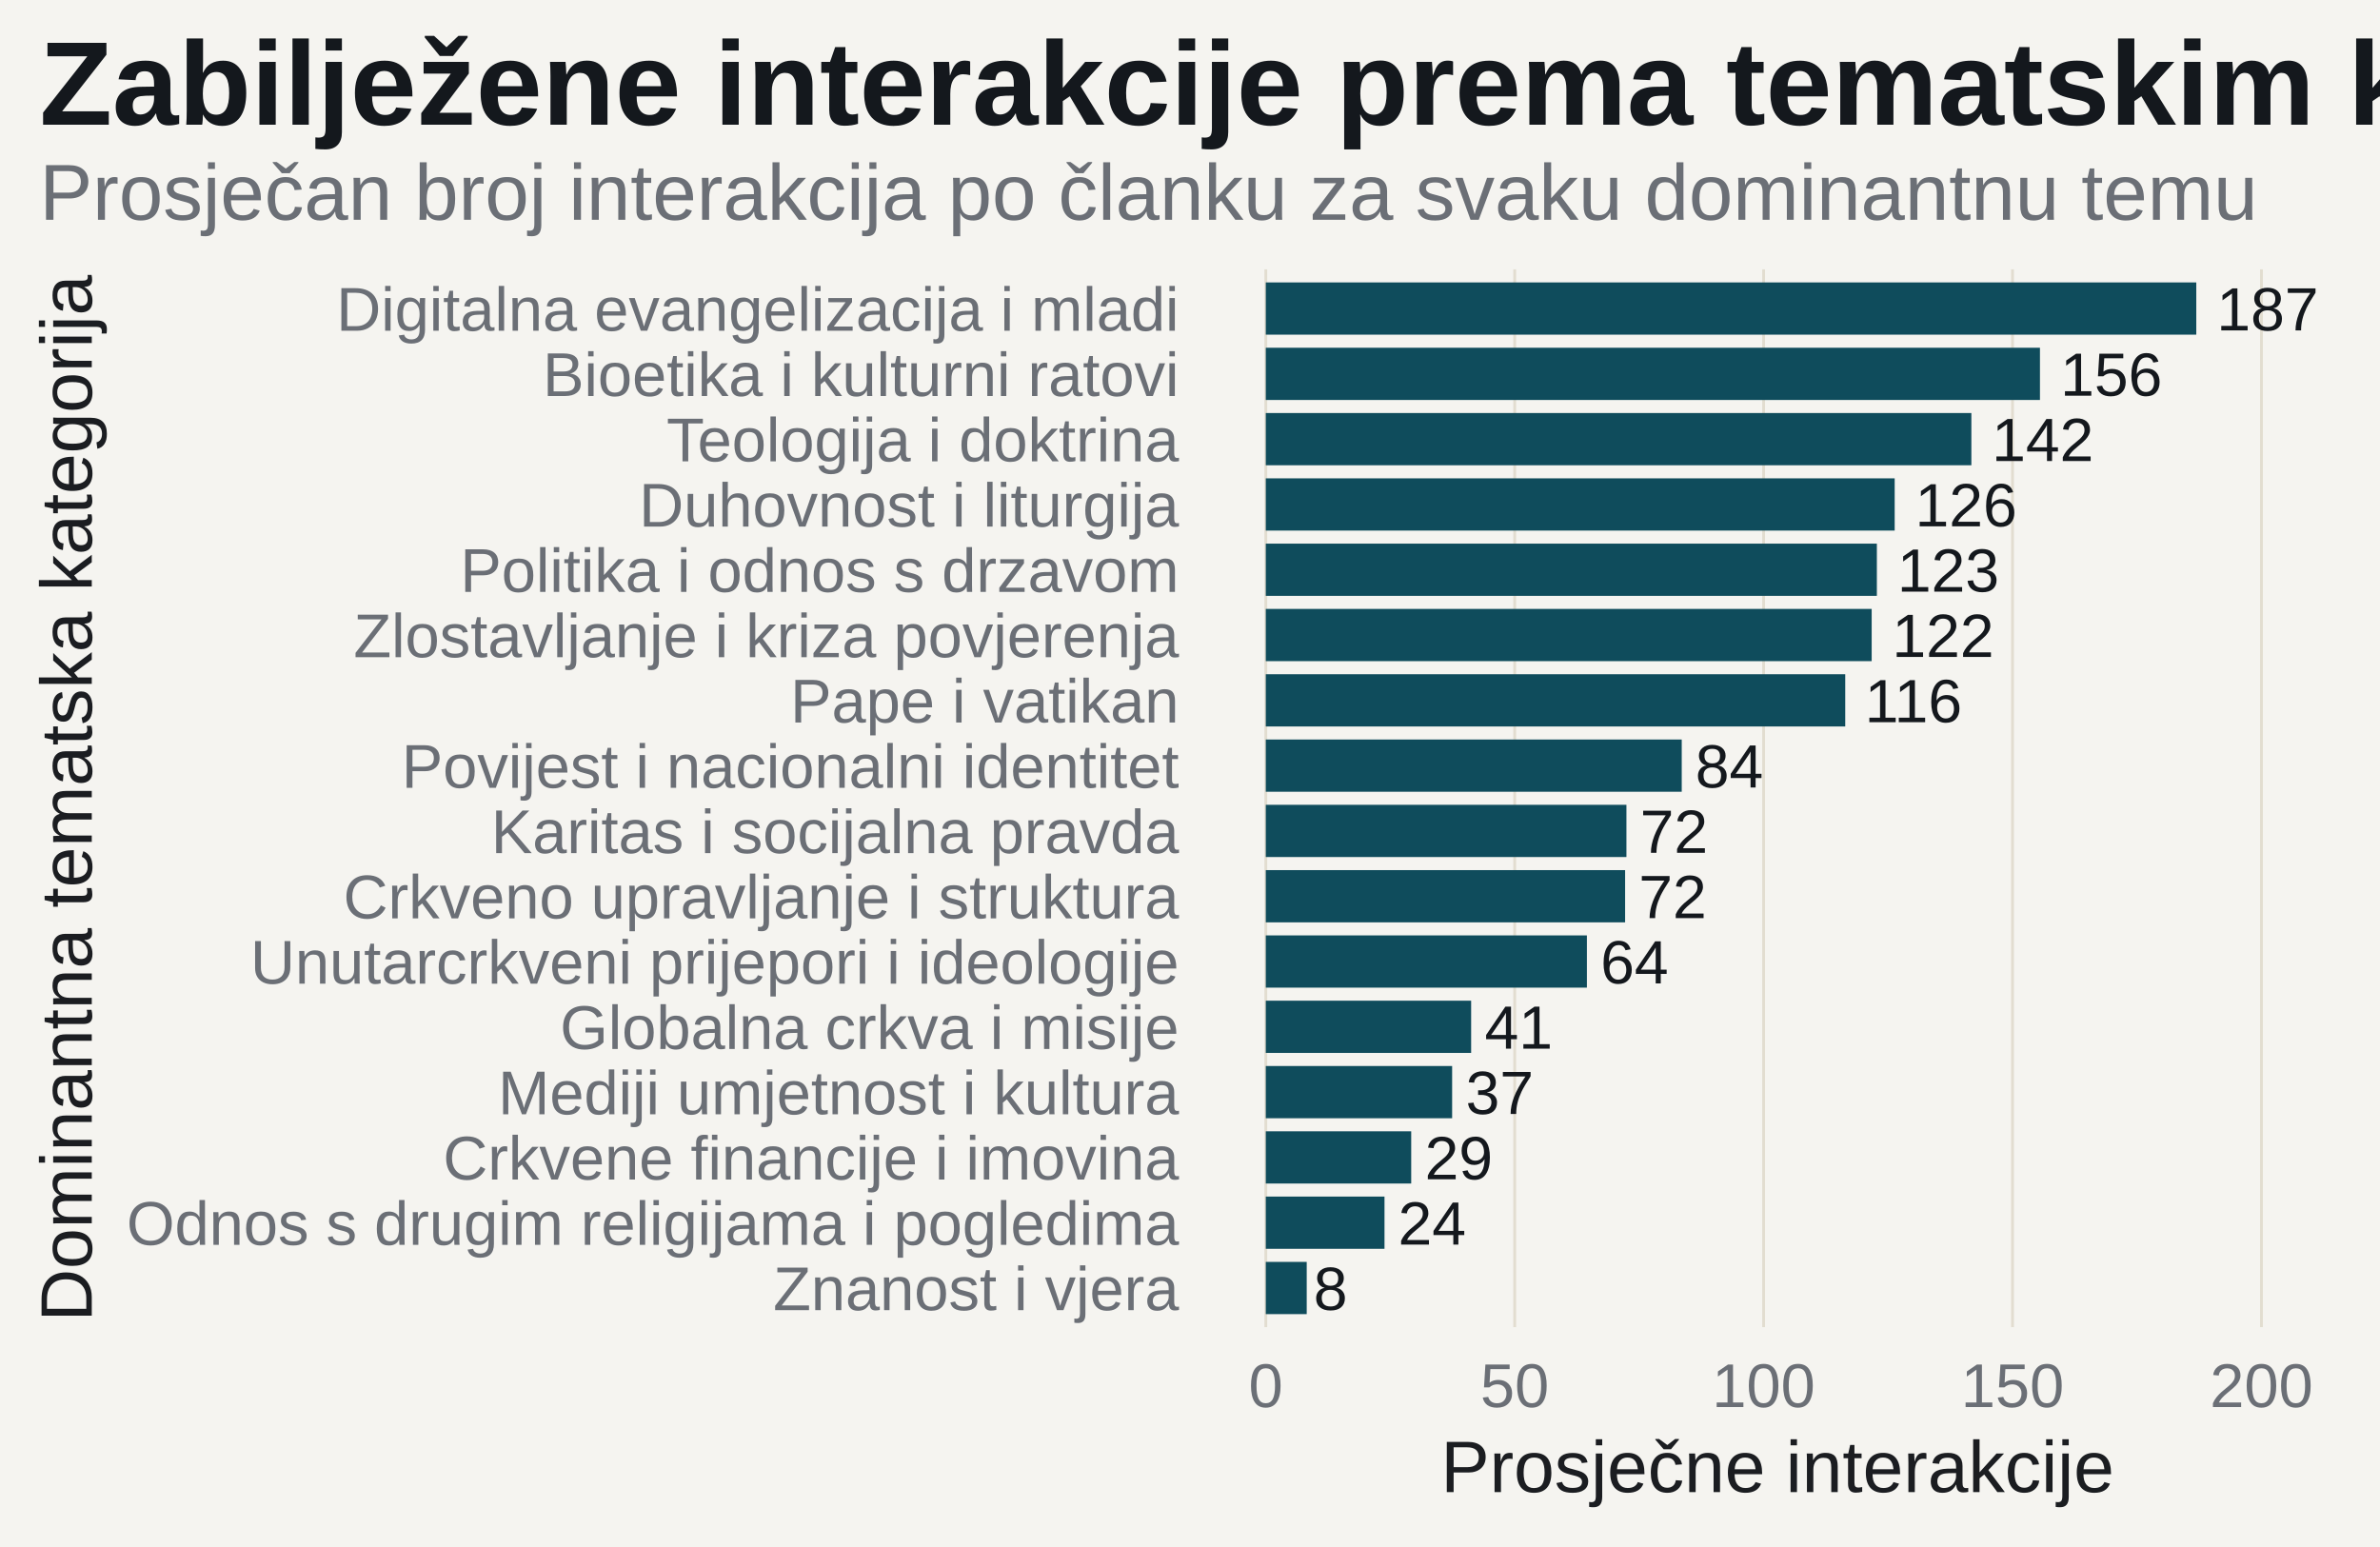
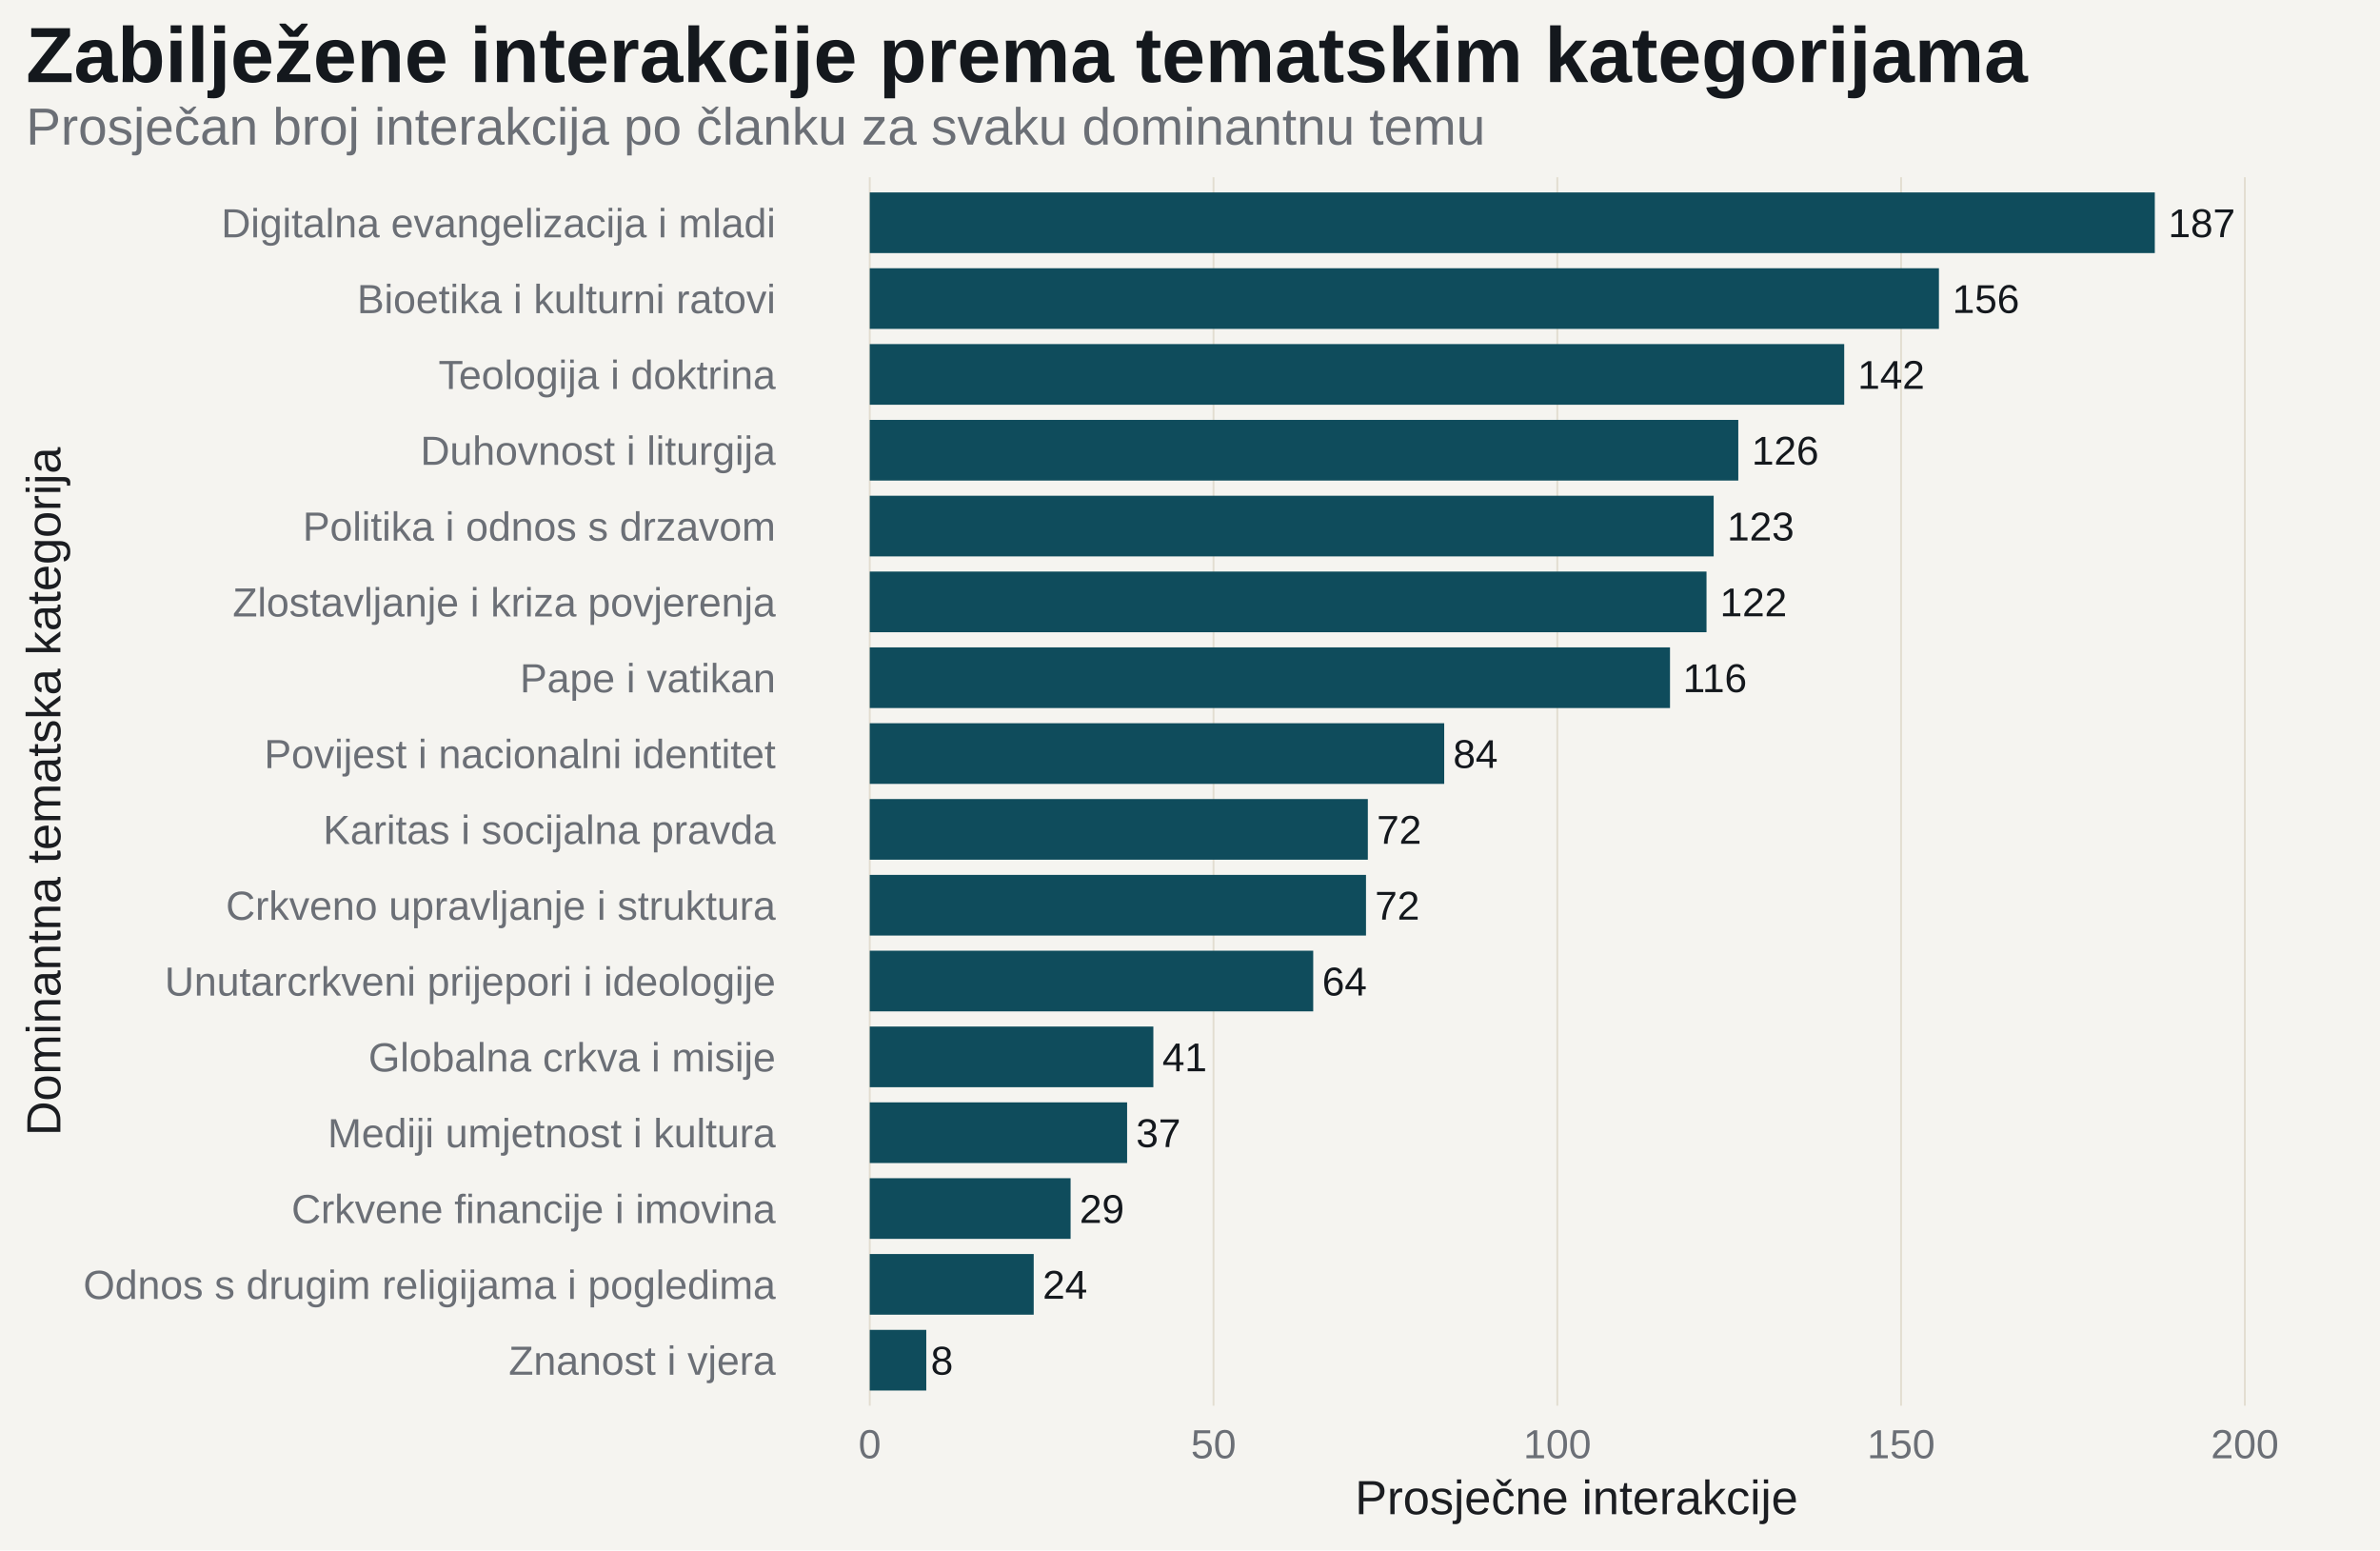
- <svg xmlns="http://www.w3.org/2000/svg" width="720.00pt" height="468.00pt" viewBox="0 0 720.00 468.00">
+ <svg xmlns="http://www.w3.org/2000/svg" width="1094.40pt" height="712.80pt" viewBox="0 0 1094.40 712.80">
  <g class="svglite">
    <defs>
      <style type="text/css">
    .svglite line, .svglite polyline, .svglite polygon, .svglite path, .svglite rect, .svglite circle {
      fill: none;
      stroke: #000000;
      stroke-linecap: round;
      stroke-linejoin: round;
      stroke-miterlimit: 10.00;
    }
    .svglite text {
      white-space: pre;
    }
    .svglite g.glyphgroup path {
      fill: inherit;
      stroke: none;
    }
  </style>
    </defs>
    <rect width="100%" height="100%" style="stroke: none; fill: #F5F4F0;" />
    <defs>
-       <clipPath id="cpMC4wMHw3MjAuMDB8MC4wMHw0NjguMDA=">
-         <rect x="0.00" y="0.00" width="720.00" height="468.00" />
+       <clipPath id="cpMC4wMHwxMDk0LjQwfDAuMDB8NzEyLjgw">
+         <rect x="0.00" y="0.00" width="1094.40" height="712.80" />
      </clipPath>
    </defs>
-     <g clip-path="url(#cpMC4wMHw3MjAuMDB8MC4wMHw0NjguMDA=)">
-       <rect x="0.00" y="-0" width="720.00" height="468.00" style="stroke-width: 2.33; stroke: none; fill: #F5F4F0;" />
+     <g clip-path="url(#cpMC4wMHwxMDk0LjQwfDAuMDB8NzEyLjgw)">
+       <rect x="0.00" y="0.00" width="1094.40" height="712.80" style="stroke-width: 2.33; stroke: none; fill: #F5F4F0;" />
    </g>
    <defs>
-       <clipPath id="cpMzY3LjQ0fDcwOC4wNHw4MS40OXw0MDEuNTA=">
-         <rect x="367.44" y="81.49" width="340.60" height="320.01" />
+       <clipPath id="cpMzY3LjQ0fDEwODIuNDR8ODEuNDl8NjQ2LjMw">
+         <rect x="367.44" y="81.49" width="715.00" height="564.81" />
      </clipPath>
    </defs>
-     <g clip-path="url(#cpMzY3LjQ0fDcwOC4wNHw4MS40OXw0MDEuNTA=)">
-       <rect x="367.44" y="81.49" width="340.60" height="320.01" style="stroke-width: 2.33; stroke: none; fill: #F5F4F0;" />
-       <polyline points="382.93,401.50 382.93,81.49 " style="stroke-width: 0.85; stroke: #E2DDD0; stroke-linecap: butt;" />
-       <polyline points="458.23,401.50 458.23,81.49 " style="stroke-width: 0.85; stroke: #E2DDD0; stroke-linecap: butt;" />
-       <polyline points="533.53,401.50 533.53,81.49 " style="stroke-width: 0.85; stroke: #E2DDD0; stroke-linecap: butt;" />
-       <polyline points="608.83,401.50 608.83,81.49 " style="stroke-width: 0.85; stroke: #E2DDD0; stroke-linecap: butt;" />
-       <polyline points="684.14,401.50 684.14,81.49 " style="stroke-width: 0.85; stroke: #E2DDD0; stroke-linecap: butt;" />
-       <rect x="382.93" y="85.44" width="281.49" height="15.80" style="stroke-width: 2.33; stroke: none; stroke-linecap: butt; stroke-linejoin: miter; fill: #0F4C5C;" />
-       <rect x="382.93" y="105.20" width="234.20" height="15.80" style="stroke-width: 2.33; stroke: none; stroke-linecap: butt; stroke-linejoin: miter; fill: #0F4C5C;" />
-       <rect x="382.93" y="124.95" width="213.45" height="15.80" style="stroke-width: 2.33; stroke: none; stroke-linecap: butt; stroke-linejoin: miter; fill: #0F4C5C;" />
-       <rect x="382.93" y="144.71" width="190.25" height="15.80" style="stroke-width: 2.33; stroke: none; stroke-linecap: butt; stroke-linejoin: miter; fill: #0F4C5C;" />
-       <rect x="382.93" y="164.46" width="184.86" height="15.80" style="stroke-width: 2.33; stroke: none; stroke-linecap: butt; stroke-linejoin: miter; fill: #0F4C5C;" />
-       <rect x="382.93" y="184.21" width="183.29" height="15.80" style="stroke-width: 2.33; stroke: none; stroke-linecap: butt; stroke-linejoin: miter; fill: #0F4C5C;" />
-       <rect x="382.93" y="203.97" width="175.29" height="15.80" style="stroke-width: 2.33; stroke: none; stroke-linecap: butt; stroke-linejoin: miter; fill: #0F4C5C;" />
-       <rect x="382.93" y="223.72" width="125.83" height="15.80" style="stroke-width: 2.33; stroke: none; stroke-linecap: butt; stroke-linejoin: miter; fill: #0F4C5C;" />
-       <rect x="382.93" y="243.47" width="109.10" height="15.80" style="stroke-width: 2.33; stroke: none; stroke-linecap: butt; stroke-linejoin: miter; fill: #0F4C5C;" />
-       <rect x="382.93" y="263.23" width="108.70" height="15.80" style="stroke-width: 2.33; stroke: none; stroke-linecap: butt; stroke-linejoin: miter; fill: #0F4C5C;" />
-       <rect x="382.93" y="282.98" width="97.14" height="15.80" style="stroke-width: 2.33; stroke: none; stroke-linecap: butt; stroke-linejoin: miter; fill: #0F4C5C;" />
-       <rect x="382.93" y="302.73" width="62.12" height="15.80" style="stroke-width: 2.33; stroke: none; stroke-linecap: butt; stroke-linejoin: miter; fill: #0F4C5C;" />
-       <rect x="382.93" y="322.49" width="56.37" height="15.80" style="stroke-width: 2.33; stroke: none; stroke-linecap: butt; stroke-linejoin: miter; fill: #0F4C5C;" />
-       <rect x="382.93" y="342.24" width="43.99" height="15.80" style="stroke-width: 2.33; stroke: none; stroke-linecap: butt; stroke-linejoin: miter; fill: #0F4C5C;" />
-       <rect x="382.93" y="361.99" width="35.91" height="15.80" style="stroke-width: 2.33; stroke: none; stroke-linecap: butt; stroke-linejoin: miter; fill: #0F4C5C;" />
-       <rect x="382.93" y="381.75" width="12.38" height="15.80" style="stroke-width: 2.33; stroke: none; stroke-linecap: butt; stroke-linejoin: miter; fill: #0F4C5C;" />
-       <text x="670.58" y="99.96" style="font-size: 18.49px;fill: #14181D; font-family: &quot;Arial&quot;;" textLength="30.84px" lengthAdjust="spacingAndGlyphs">187</text>
-       <text x="623.29" y="119.72" style="font-size: 18.49px;fill: #14181D; font-family: &quot;Arial&quot;;" textLength="30.84px" lengthAdjust="spacingAndGlyphs">156</text>
-       <text x="602.55" y="139.47" style="font-size: 18.49px;fill: #14181D; font-family: &quot;Arial&quot;;" textLength="30.84px" lengthAdjust="spacingAndGlyphs">142</text>
-       <text x="579.34" y="159.22" style="font-size: 18.49px;fill: #14181D; font-family: &quot;Arial&quot;;" textLength="30.84px" lengthAdjust="spacingAndGlyphs">126</text>
-       <text x="573.96" y="178.98" style="font-size: 18.49px;fill: #14181D; font-family: &quot;Arial&quot;;" textLength="30.84px" lengthAdjust="spacingAndGlyphs">123</text>
-       <text x="572.39" y="198.73" style="font-size: 18.49px;fill: #14181D; font-family: &quot;Arial&quot;;" textLength="30.84px" lengthAdjust="spacingAndGlyphs">122</text>
-       <text x="564.11" y="218.48" style="font-size: 18.49px;fill: #14181D; font-family: &quot;Arial&quot;;" textLength="29.47px" lengthAdjust="spacingAndGlyphs">116</text>
-       <text x="512.87" y="238.24" style="font-size: 18.49px;fill: #14181D; font-family: &quot;Arial&quot;;" textLength="20.56px" lengthAdjust="spacingAndGlyphs">84</text>
-       <text x="496.14" y="257.99" style="font-size: 18.49px;fill: #14181D; font-family: &quot;Arial&quot;;" textLength="20.56px" lengthAdjust="spacingAndGlyphs">72</text>
-       <text x="495.74" y="277.74" style="font-size: 18.49px;fill: #14181D; font-family: &quot;Arial&quot;;" textLength="20.56px" lengthAdjust="spacingAndGlyphs">72</text>
-       <text x="484.18" y="297.50" style="font-size: 18.49px;fill: #14181D; font-family: &quot;Arial&quot;;" textLength="20.56px" lengthAdjust="spacingAndGlyphs">64</text>
-       <text x="449.16" y="317.25" style="font-size: 18.49px;fill: #14181D; font-family: &quot;Arial&quot;;" textLength="20.56px" lengthAdjust="spacingAndGlyphs">41</text>
-       <text x="443.41" y="337.00" style="font-size: 18.49px;fill: #14181D; font-family: &quot;Arial&quot;;" textLength="20.56px" lengthAdjust="spacingAndGlyphs">37</text>
-       <text x="431.03" y="356.76" style="font-size: 18.49px;fill: #14181D; font-family: &quot;Arial&quot;;" textLength="20.56px" lengthAdjust="spacingAndGlyphs">29</text>
-       <text x="422.95" y="376.51" style="font-size: 18.49px;fill: #14181D; font-family: &quot;Arial&quot;;" textLength="20.56px" lengthAdjust="spacingAndGlyphs">24</text>
-       <text x="397.37" y="396.27" style="font-size: 18.49px;fill: #14181D; font-family: &quot;Arial&quot;;" textLength="10.28px" lengthAdjust="spacingAndGlyphs">8</text>
+     <g clip-path="url(#cpMzY3LjQ0fDEwODIuNDR8ODEuNDl8NjQ2LjMw)">
+       <rect x="367.44" y="81.49" width="715.00" height="564.81" style="stroke-width: 2.33; stroke: none; fill: #F5F4F0;" />
+       <polyline points="399.94,646.30 399.94,81.49 " style="stroke-width: 0.85; stroke: #E2DDD0; stroke-linecap: butt;" />
+       <polyline points="558.02,646.30 558.02,81.49 " style="stroke-width: 0.85; stroke: #E2DDD0; stroke-linecap: butt;" />
+       <polyline points="716.10,646.30 716.10,81.49 " style="stroke-width: 0.85; stroke: #E2DDD0; stroke-linecap: butt;" />
+       <polyline points="874.18,646.30 874.18,81.49 " style="stroke-width: 0.85; stroke: #E2DDD0; stroke-linecap: butt;" />
+       <polyline points="1032.25,646.30 1032.25,81.49 " style="stroke-width: 0.85; stroke: #E2DDD0; stroke-linecap: butt;" />
+       <rect x="399.94" y="88.47" width="590.91" height="27.89" style="stroke-width: 2.33; stroke: none; stroke-linecap: butt; stroke-linejoin: miter; fill: #0F4C5C;" />
+       <rect x="399.94" y="123.33" width="491.64" height="27.89" style="stroke-width: 2.33; stroke: none; stroke-linecap: butt; stroke-linejoin: miter; fill: #0F4C5C;" />
+       <rect x="399.94" y="158.20" width="448.09" height="27.89" style="stroke-width: 2.33; stroke: none; stroke-linecap: butt; stroke-linejoin: miter; fill: #0F4C5C;" />
+       <rect x="399.94" y="193.06" width="399.38" height="27.89" style="stroke-width: 2.33; stroke: none; stroke-linecap: butt; stroke-linejoin: miter; fill: #0F4C5C;" />
+       <rect x="399.94" y="227.93" width="388.06" height="27.89" style="stroke-width: 2.33; stroke: none; stroke-linecap: butt; stroke-linejoin: miter; fill: #0F4C5C;" />
+       <rect x="399.94" y="262.79" width="384.77" height="27.89" style="stroke-width: 2.33; stroke: none; stroke-linecap: butt; stroke-linejoin: miter; fill: #0F4C5C;" />
+       <rect x="399.94" y="297.65" width="367.98" height="27.89" style="stroke-width: 2.33; stroke: none; stroke-linecap: butt; stroke-linejoin: miter; fill: #0F4C5C;" />
+       <rect x="399.94" y="332.52" width="264.15" height="27.89" style="stroke-width: 2.33; stroke: none; stroke-linecap: butt; stroke-linejoin: miter; fill: #0F4C5C;" />
+       <rect x="399.94" y="367.38" width="229.03" height="27.89" style="stroke-width: 2.33; stroke: none; stroke-linecap: butt; stroke-linejoin: miter; fill: #0F4C5C;" />
+       <rect x="399.94" y="402.25" width="228.19" height="27.89" style="stroke-width: 2.33; stroke: none; stroke-linecap: butt; stroke-linejoin: miter; fill: #0F4C5C;" />
+       <rect x="399.94" y="437.11" width="203.92" height="27.89" style="stroke-width: 2.33; stroke: none; stroke-linecap: butt; stroke-linejoin: miter; fill: #0F4C5C;" />
+       <rect x="399.94" y="471.98" width="130.41" height="27.89" style="stroke-width: 2.33; stroke: none; stroke-linecap: butt; stroke-linejoin: miter; fill: #0F4C5C;" />
+       <rect x="399.94" y="506.84" width="118.34" height="27.89" style="stroke-width: 2.33; stroke: none; stroke-linecap: butt; stroke-linejoin: miter; fill: #0F4C5C;" />
+       <rect x="399.94" y="541.71" width="92.35" height="27.89" style="stroke-width: 2.33; stroke: none; stroke-linecap: butt; stroke-linejoin: miter; fill: #0F4C5C;" />
+       <rect x="399.94" y="576.57" width="75.39" height="27.89" style="stroke-width: 2.33; stroke: none; stroke-linecap: butt; stroke-linejoin: miter; fill: #0F4C5C;" />
+       <rect x="399.94" y="611.44" width="25.99" height="27.89" style="stroke-width: 2.33; stroke: none; stroke-linecap: butt; stroke-linejoin: miter; fill: #0F4C5C;" />
+       <text x="997.02" y="109.03" style="font-size: 18.49px;fill: #14181D; font-family: &quot;Arial&quot;;" textLength="30.84px" lengthAdjust="spacingAndGlyphs">187</text>
+       <text x="897.75" y="143.89" style="font-size: 18.49px;fill: #14181D; font-family: &quot;Arial&quot;;" textLength="30.84px" lengthAdjust="spacingAndGlyphs">156</text>
+       <text x="854.20" y="178.76" style="font-size: 18.49px;fill: #14181D; font-family: &quot;Arial&quot;;" textLength="30.84px" lengthAdjust="spacingAndGlyphs">142</text>
+       <text x="805.49" y="213.62" style="font-size: 18.49px;fill: #14181D; font-family: &quot;Arial&quot;;" textLength="30.84px" lengthAdjust="spacingAndGlyphs">126</text>
+       <text x="794.18" y="248.49" style="font-size: 18.49px;fill: #14181D; font-family: &quot;Arial&quot;;" textLength="30.84px" lengthAdjust="spacingAndGlyphs">123</text>
+       <text x="790.88" y="283.35" style="font-size: 18.49px;fill: #14181D; font-family: &quot;Arial&quot;;" textLength="30.84px" lengthAdjust="spacingAndGlyphs">122</text>
+       <text x="773.82" y="318.22" style="font-size: 18.49px;fill: #14181D; font-family: &quot;Arial&quot;;" textLength="29.47px" lengthAdjust="spacingAndGlyphs">116</text>
+       <text x="668.20" y="353.08" style="font-size: 18.49px;fill: #14181D; font-family: &quot;Arial&quot;;" textLength="20.56px" lengthAdjust="spacingAndGlyphs">84</text>
+       <text x="633.09" y="387.95" style="font-size: 18.49px;fill: #14181D; font-family: &quot;Arial&quot;;" textLength="20.56px" lengthAdjust="spacingAndGlyphs">72</text>
+       <text x="632.25" y="422.81" style="font-size: 18.49px;fill: #14181D; font-family: &quot;Arial&quot;;" textLength="20.56px" lengthAdjust="spacingAndGlyphs">72</text>
+       <text x="607.98" y="457.68" style="font-size: 18.49px;fill: #14181D; font-family: &quot;Arial&quot;;" textLength="20.56px" lengthAdjust="spacingAndGlyphs">64</text>
+       <text x="534.47" y="492.54" style="font-size: 18.49px;fill: #14181D; font-family: &quot;Arial&quot;;" textLength="20.56px" lengthAdjust="spacingAndGlyphs">41</text>
+       <text x="522.40" y="527.40" style="font-size: 18.49px;fill: #14181D; font-family: &quot;Arial&quot;;" textLength="20.56px" lengthAdjust="spacingAndGlyphs">37</text>
+       <text x="496.41" y="562.27" style="font-size: 18.49px;fill: #14181D; font-family: &quot;Arial&quot;;" textLength="20.56px" lengthAdjust="spacingAndGlyphs">29</text>
+       <text x="479.45" y="597.13" style="font-size: 18.49px;fill: #14181D; font-family: &quot;Arial&quot;;" textLength="20.56px" lengthAdjust="spacingAndGlyphs">24</text>
+       <text x="428.00" y="632.00" style="font-size: 18.49px;fill: #14181D; font-family: &quot;Arial&quot;;" textLength="10.28px" lengthAdjust="spacingAndGlyphs">8</text>
    </g>
-     <g clip-path="url(#cpMC4wMHw3MjAuMDB8MC4wMHw0NjguMDA=)">
-       <text x="356.68" y="396.35" text-anchor="end" style="font-size: 18.72px;fill: #6B6F76; font-family: &quot;Arial&quot;;" textLength="122.75px" lengthAdjust="spacingAndGlyphs">Znanost i vjera</text>
-       <text x="356.68" y="376.60" text-anchor="end" style="font-size: 18.72px;fill: #6B6F76; font-family: &quot;Arial&quot;;" textLength="318.30px" lengthAdjust="spacingAndGlyphs">Odnos s drugim religijama i pogledima</text>
-       <text x="356.68" y="356.84" text-anchor="end" style="font-size: 18.72px;fill: #6B6F76; font-family: &quot;Arial&quot;;" textLength="222.59px" lengthAdjust="spacingAndGlyphs">Crkvene financije i imovina</text>
-       <text x="356.68" y="337.09" text-anchor="end" style="font-size: 18.72px;fill: #6B6F76; font-family: &quot;Arial&quot;;" textLength="205.95px" lengthAdjust="spacingAndGlyphs">Mediji umjetnost i kultura</text>
-       <text x="356.68" y="317.34" text-anchor="end" style="font-size: 18.72px;fill: #6B6F76; font-family: &quot;Arial&quot;;" textLength="187.22px" lengthAdjust="spacingAndGlyphs">Globalna crkva i misije</text>
-       <text x="356.68" y="297.58" text-anchor="end" style="font-size: 18.72px;fill: #6B6F76; font-family: &quot;Arial&quot;;" textLength="280.84px" lengthAdjust="spacingAndGlyphs">Unutarcrkveni prijepori i ideologije</text>
-       <text x="356.68" y="277.83" text-anchor="end" style="font-size: 18.72px;fill: #6B6F76; font-family: &quot;Arial&quot;;" textLength="252.77px" lengthAdjust="spacingAndGlyphs">Crkveno upravljanje i struktura</text>
-       <text x="356.68" y="258.08" text-anchor="end" style="font-size: 18.72px;fill: #6B6F76; font-family: &quot;Arial&quot;;" textLength="208.05px" lengthAdjust="spacingAndGlyphs">Karitas i socijalna pravda</text>
-       <text x="356.68" y="238.32" text-anchor="end" style="font-size: 18.72px;fill: #6B6F76; font-family: &quot;Arial&quot;;" textLength="235.11px" lengthAdjust="spacingAndGlyphs">Povijest i nacionalni identitet</text>
-       <text x="356.68" y="218.57" text-anchor="end" style="font-size: 18.72px;fill: #6B6F76; font-family: &quot;Arial&quot;;" textLength="117.56px" lengthAdjust="spacingAndGlyphs">Pape i vatikan</text>
-       <text x="356.68" y="198.82" text-anchor="end" style="font-size: 18.72px;fill: #6B6F76; font-family: &quot;Arial&quot;;" textLength="249.64px" lengthAdjust="spacingAndGlyphs">Zlostavljanje i kriza povjerenja</text>
-       <text x="356.68" y="179.06" text-anchor="end" style="font-size: 18.72px;fill: #6B6F76; font-family: &quot;Arial&quot;;" textLength="217.41px" lengthAdjust="spacingAndGlyphs">Politika i odnos s drzavom</text>
-       <text x="356.68" y="159.31" text-anchor="end" style="font-size: 18.72px;fill: #6B6F76; font-family: &quot;Arial&quot;;" textLength="163.31px" lengthAdjust="spacingAndGlyphs">Duhovnost i liturgija</text>
-       <text x="356.68" y="139.56" text-anchor="end" style="font-size: 18.72px;fill: #6B6F76; font-family: &quot;Arial&quot;;" textLength="155.00px" lengthAdjust="spacingAndGlyphs">Teologija i doktrina</text>
-       <text x="356.68" y="119.80" text-anchor="end" style="font-size: 18.72px;fill: #6B6F76; font-family: &quot;Arial&quot;;" textLength="192.44px" lengthAdjust="spacingAndGlyphs">Bioetika i kulturni ratovi</text>
-       <text x="356.68" y="100.05" text-anchor="end" style="font-size: 18.72px;fill: #6B6F76; font-family: &quot;Arial&quot;;" textLength="254.84px" lengthAdjust="spacingAndGlyphs">Digitalna evangelizacija i mladi</text>
-       <text x="382.93" y="425.67" text-anchor="middle" style="font-size: 18.72px;fill: #6B6F76; font-family: &quot;Arial&quot;;" textLength="10.41px" lengthAdjust="spacingAndGlyphs">0</text>
-       <text x="458.23" y="425.67" text-anchor="middle" style="font-size: 18.72px;fill: #6B6F76; font-family: &quot;Arial&quot;;" textLength="20.81px" lengthAdjust="spacingAndGlyphs">50</text>
-       <text x="533.53" y="425.67" text-anchor="middle" style="font-size: 18.72px;fill: #6B6F76; font-family: &quot;Arial&quot;;" textLength="31.22px" lengthAdjust="spacingAndGlyphs">100</text>
-       <text x="608.83" y="425.67" text-anchor="middle" style="font-size: 18.72px;fill: #6B6F76; font-family: &quot;Arial&quot;;" textLength="31.22px" lengthAdjust="spacingAndGlyphs">150</text>
-       <text x="684.14" y="425.67" text-anchor="middle" style="font-size: 18.72px;fill: #6B6F76; font-family: &quot;Arial&quot;;" textLength="31.22px" lengthAdjust="spacingAndGlyphs">200</text>
-       <text x="537.74" y="451.39" text-anchor="middle" style="font-size: 22.08px;fill: #1B1D21; font-family: &quot;Arial&quot;;" textLength="203.78px" lengthAdjust="spacingAndGlyphs">Prosječne interakcije</text>
-       <text transform="translate(27.76,241.50) rotate(-90)" text-anchor="middle" style="font-size: 22.08px;fill: #1B1D21; font-family: &quot;Arial&quot;;" textLength="316.72px" lengthAdjust="spacingAndGlyphs">Dominantna tematska kategorija</text>
+     <g clip-path="url(#cpMC4wMHwxMDk0LjQwfDAuMDB8NzEyLjgw)">
+       <text x="356.68" y="632.08" text-anchor="end" style="font-size: 18.72px;fill: #6B6F76; font-family: &quot;Arial&quot;;" textLength="122.75px" lengthAdjust="spacingAndGlyphs">Znanost i vjera</text>
+       <text x="356.68" y="597.22" text-anchor="end" style="font-size: 18.72px;fill: #6B6F76; font-family: &quot;Arial&quot;;" textLength="318.30px" lengthAdjust="spacingAndGlyphs">Odnos s drugim religijama i pogledima</text>
+       <text x="356.68" y="562.36" text-anchor="end" style="font-size: 18.72px;fill: #6B6F76; font-family: &quot;Arial&quot;;" textLength="222.59px" lengthAdjust="spacingAndGlyphs">Crkvene financije i imovina</text>
+       <text x="356.68" y="527.49" text-anchor="end" style="font-size: 18.72px;fill: #6B6F76; font-family: &quot;Arial&quot;;" textLength="205.95px" lengthAdjust="spacingAndGlyphs">Mediji umjetnost i kultura</text>
+       <text x="356.68" y="492.63" text-anchor="end" style="font-size: 18.72px;fill: #6B6F76; font-family: &quot;Arial&quot;;" textLength="187.22px" lengthAdjust="spacingAndGlyphs">Globalna crkva i misije</text>
+       <text x="356.68" y="457.76" text-anchor="end" style="font-size: 18.72px;fill: #6B6F76; font-family: &quot;Arial&quot;;" textLength="280.84px" lengthAdjust="spacingAndGlyphs">Unutarcrkveni prijepori i ideologije</text>
+       <text x="356.68" y="422.90" text-anchor="end" style="font-size: 18.72px;fill: #6B6F76; font-family: &quot;Arial&quot;;" textLength="252.77px" lengthAdjust="spacingAndGlyphs">Crkveno upravljanje i struktura</text>
+       <text x="356.68" y="388.03" text-anchor="end" style="font-size: 18.72px;fill: #6B6F76; font-family: &quot;Arial&quot;;" textLength="208.05px" lengthAdjust="spacingAndGlyphs">Karitas i socijalna pravda</text>
+       <text x="356.68" y="353.17" text-anchor="end" style="font-size: 18.72px;fill: #6B6F76; font-family: &quot;Arial&quot;;" textLength="235.11px" lengthAdjust="spacingAndGlyphs">Povijest i nacionalni identitet</text>
+       <text x="356.68" y="318.30" text-anchor="end" style="font-size: 18.72px;fill: #6B6F76; font-family: &quot;Arial&quot;;" textLength="117.56px" lengthAdjust="spacingAndGlyphs">Pape i vatikan</text>
+       <text x="356.68" y="283.44" text-anchor="end" style="font-size: 18.72px;fill: #6B6F76; font-family: &quot;Arial&quot;;" textLength="249.64px" lengthAdjust="spacingAndGlyphs">Zlostavljanje i kriza povjerenja</text>
+       <text x="356.68" y="248.57" text-anchor="end" style="font-size: 18.72px;fill: #6B6F76; font-family: &quot;Arial&quot;;" textLength="217.41px" lengthAdjust="spacingAndGlyphs">Politika i odnos s drzavom</text>
+       <text x="356.68" y="213.71" text-anchor="end" style="font-size: 18.72px;fill: #6B6F76; font-family: &quot;Arial&quot;;" textLength="163.31px" lengthAdjust="spacingAndGlyphs">Duhovnost i liturgija</text>
+       <text x="356.68" y="178.85" text-anchor="end" style="font-size: 18.72px;fill: #6B6F76; font-family: &quot;Arial&quot;;" textLength="155.00px" lengthAdjust="spacingAndGlyphs">Teologija i doktrina</text>
+       <text x="356.68" y="143.98" text-anchor="end" style="font-size: 18.72px;fill: #6B6F76; font-family: &quot;Arial&quot;;" textLength="192.44px" lengthAdjust="spacingAndGlyphs">Bioetika i kulturni ratovi</text>
+       <text x="356.68" y="109.12" text-anchor="end" style="font-size: 18.72px;fill: #6B6F76; font-family: &quot;Arial&quot;;" textLength="254.84px" lengthAdjust="spacingAndGlyphs">Digitalna evangelizacija i mladi</text>
+       <text x="399.94" y="670.47" text-anchor="middle" style="font-size: 18.72px;fill: #6B6F76; font-family: &quot;Arial&quot;;" textLength="10.41px" lengthAdjust="spacingAndGlyphs">0</text>
+       <text x="558.02" y="670.47" text-anchor="middle" style="font-size: 18.72px;fill: #6B6F76; font-family: &quot;Arial&quot;;" textLength="20.81px" lengthAdjust="spacingAndGlyphs">50</text>
+       <text x="716.10" y="670.47" text-anchor="middle" style="font-size: 18.72px;fill: #6B6F76; font-family: &quot;Arial&quot;;" textLength="31.22px" lengthAdjust="spacingAndGlyphs">100</text>
+       <text x="874.18" y="670.47" text-anchor="middle" style="font-size: 18.72px;fill: #6B6F76; font-family: &quot;Arial&quot;;" textLength="31.22px" lengthAdjust="spacingAndGlyphs">150</text>
+       <text x="1032.25" y="670.47" text-anchor="middle" style="font-size: 18.72px;fill: #6B6F76; font-family: &quot;Arial&quot;;" textLength="31.22px" lengthAdjust="spacingAndGlyphs">200</text>
+       <text x="724.94" y="696.19" text-anchor="middle" style="font-size: 22.08px;fill: #1B1D21; font-family: &quot;Arial&quot;;" textLength="203.78px" lengthAdjust="spacingAndGlyphs">Prosječne interakcije</text>
+       <text transform="translate(27.76,363.90) rotate(-90)" text-anchor="middle" style="font-size: 22.08px;fill: #1B1D21; font-family: &quot;Arial&quot;;" textLength="316.72px" lengthAdjust="spacingAndGlyphs">Dominantna tematska kategorija</text>
      <text x="11.96" y="66.48" style="font-size: 24.00px;fill: #6B6F76; font-family: &quot;Arial&quot;;" textLength="670.98px" lengthAdjust="spacingAndGlyphs">Prosječan broj interakcija po članku za svaku dominantnu temu</text>
      <text x="11.96" y="37.73" style="font-size: 36.00px; font-weight: bold;fill: #14181D; font-family: &quot;Arial&quot;;" textLength="920.25px" lengthAdjust="spacingAndGlyphs">Zabilježene interakcije prema tematskim kategorijama</text>
    </g>
  </g>
</svg>
